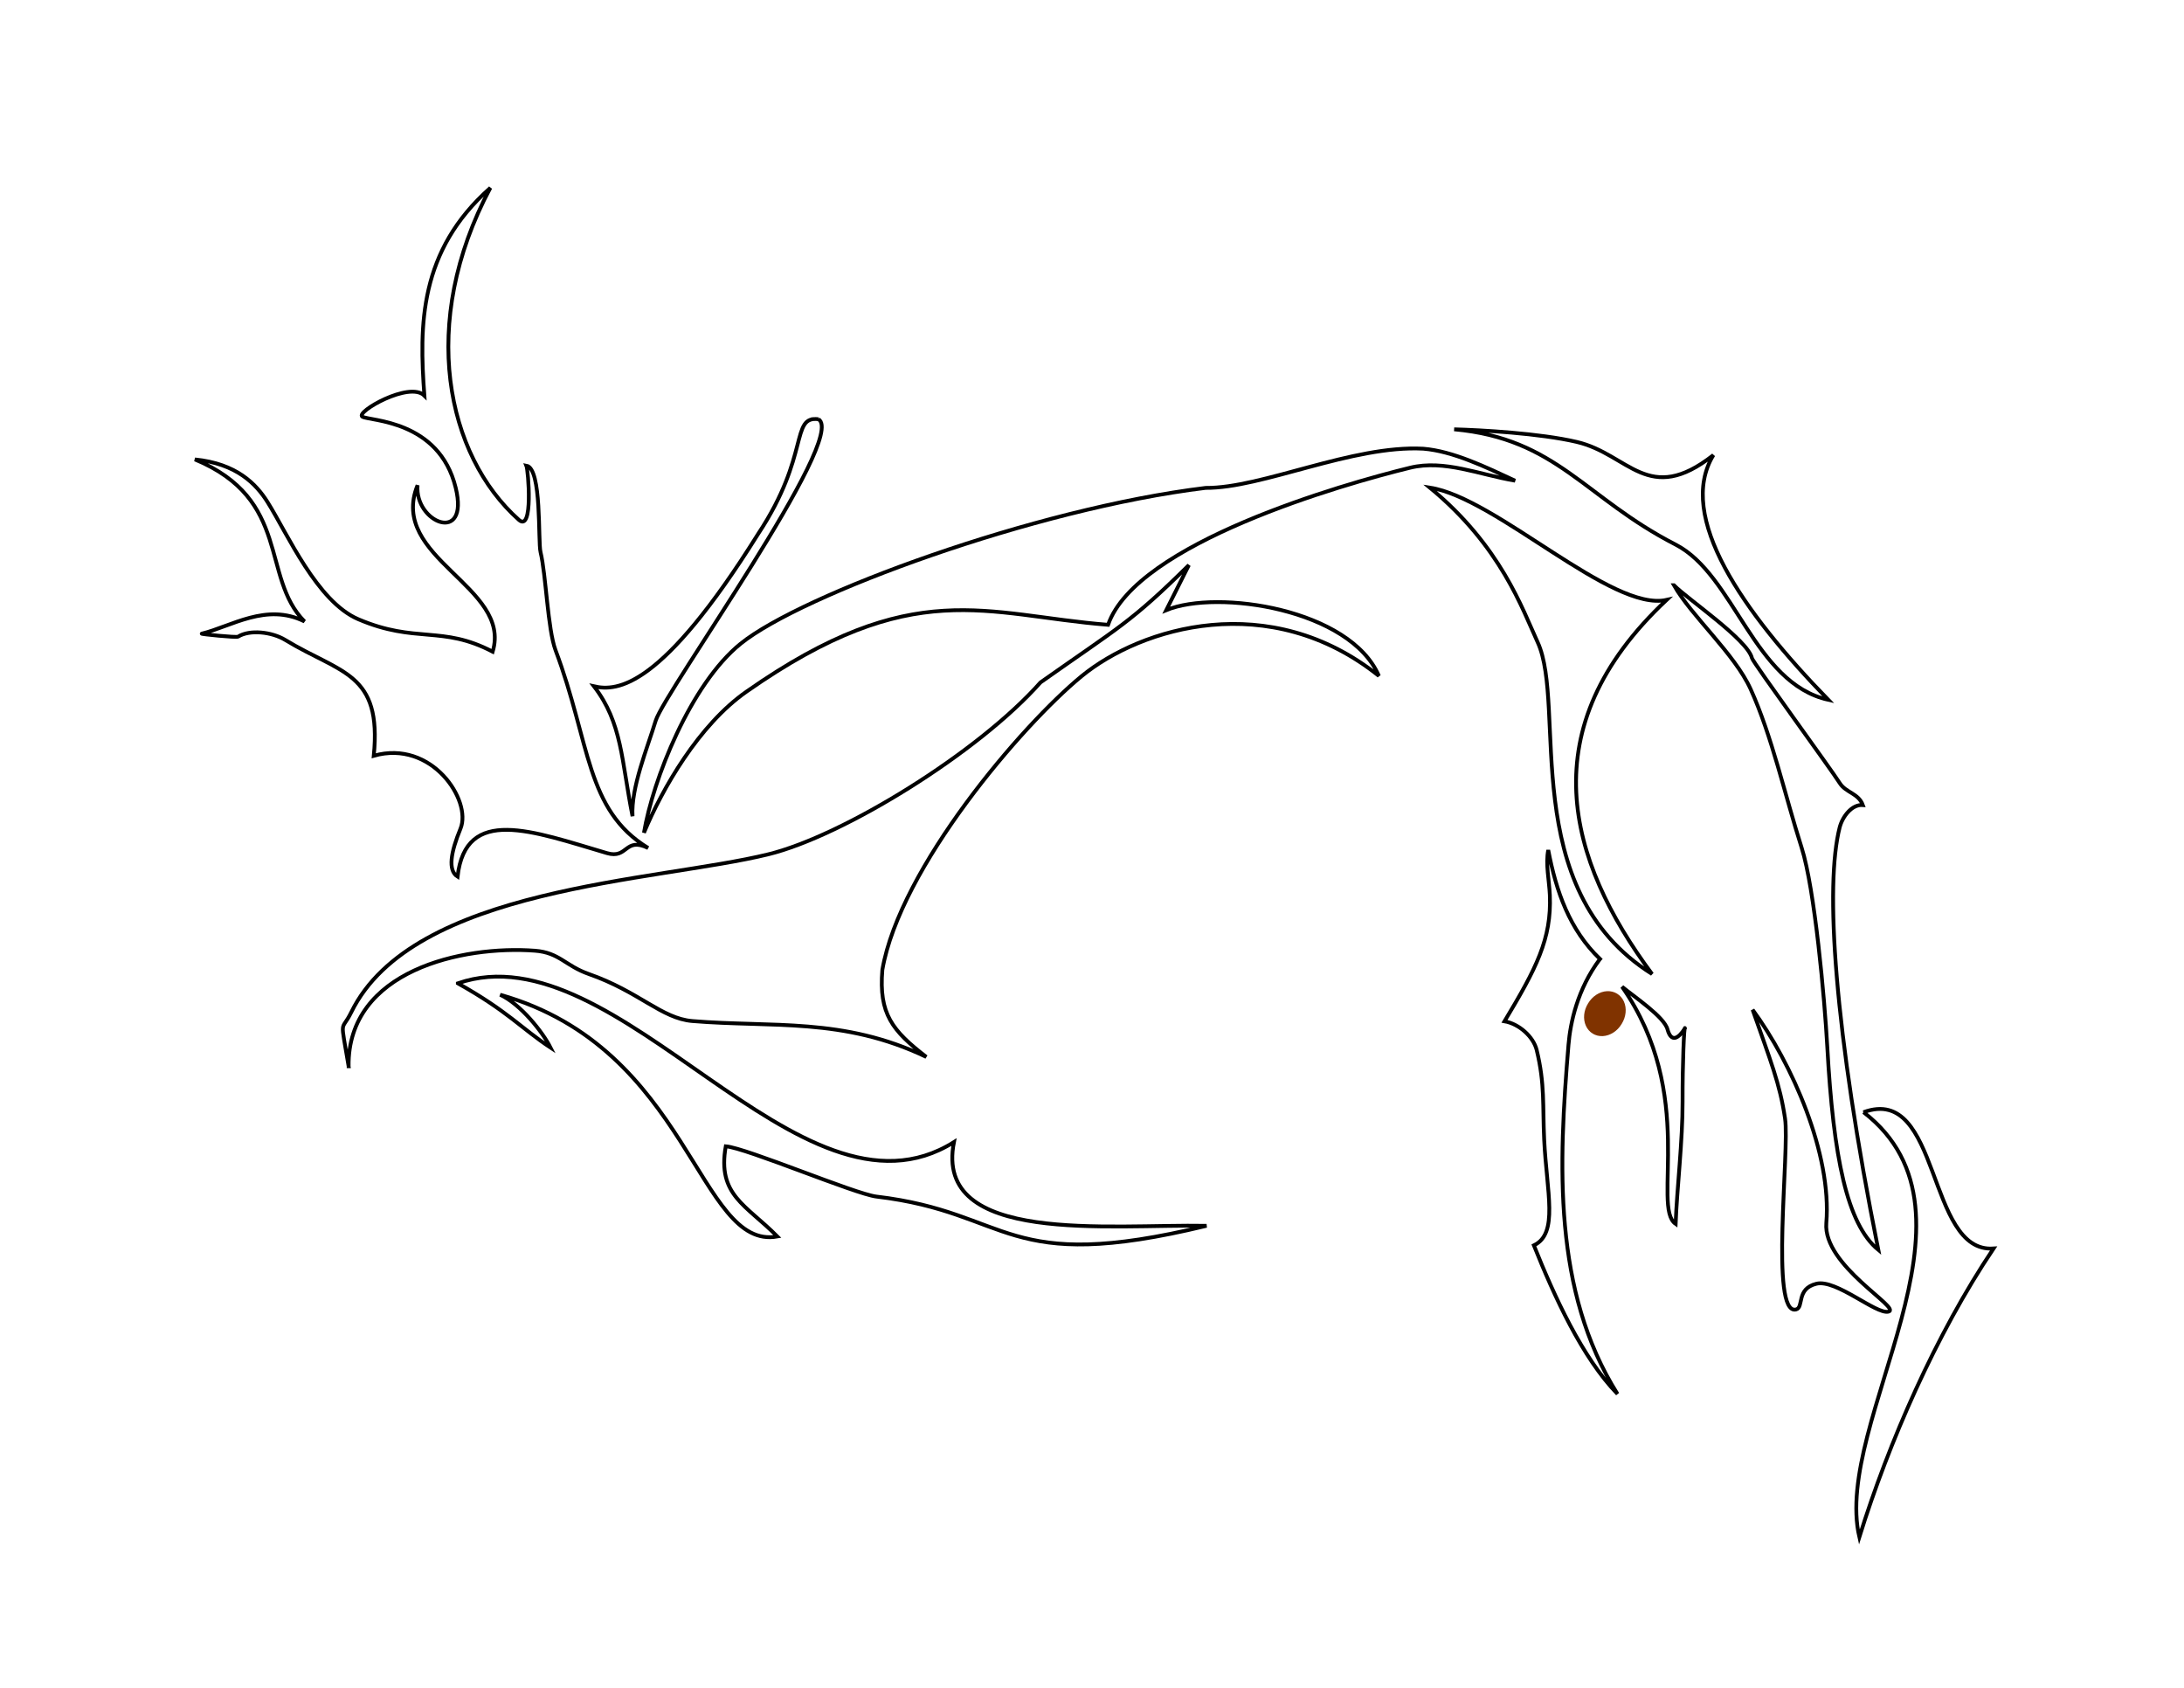
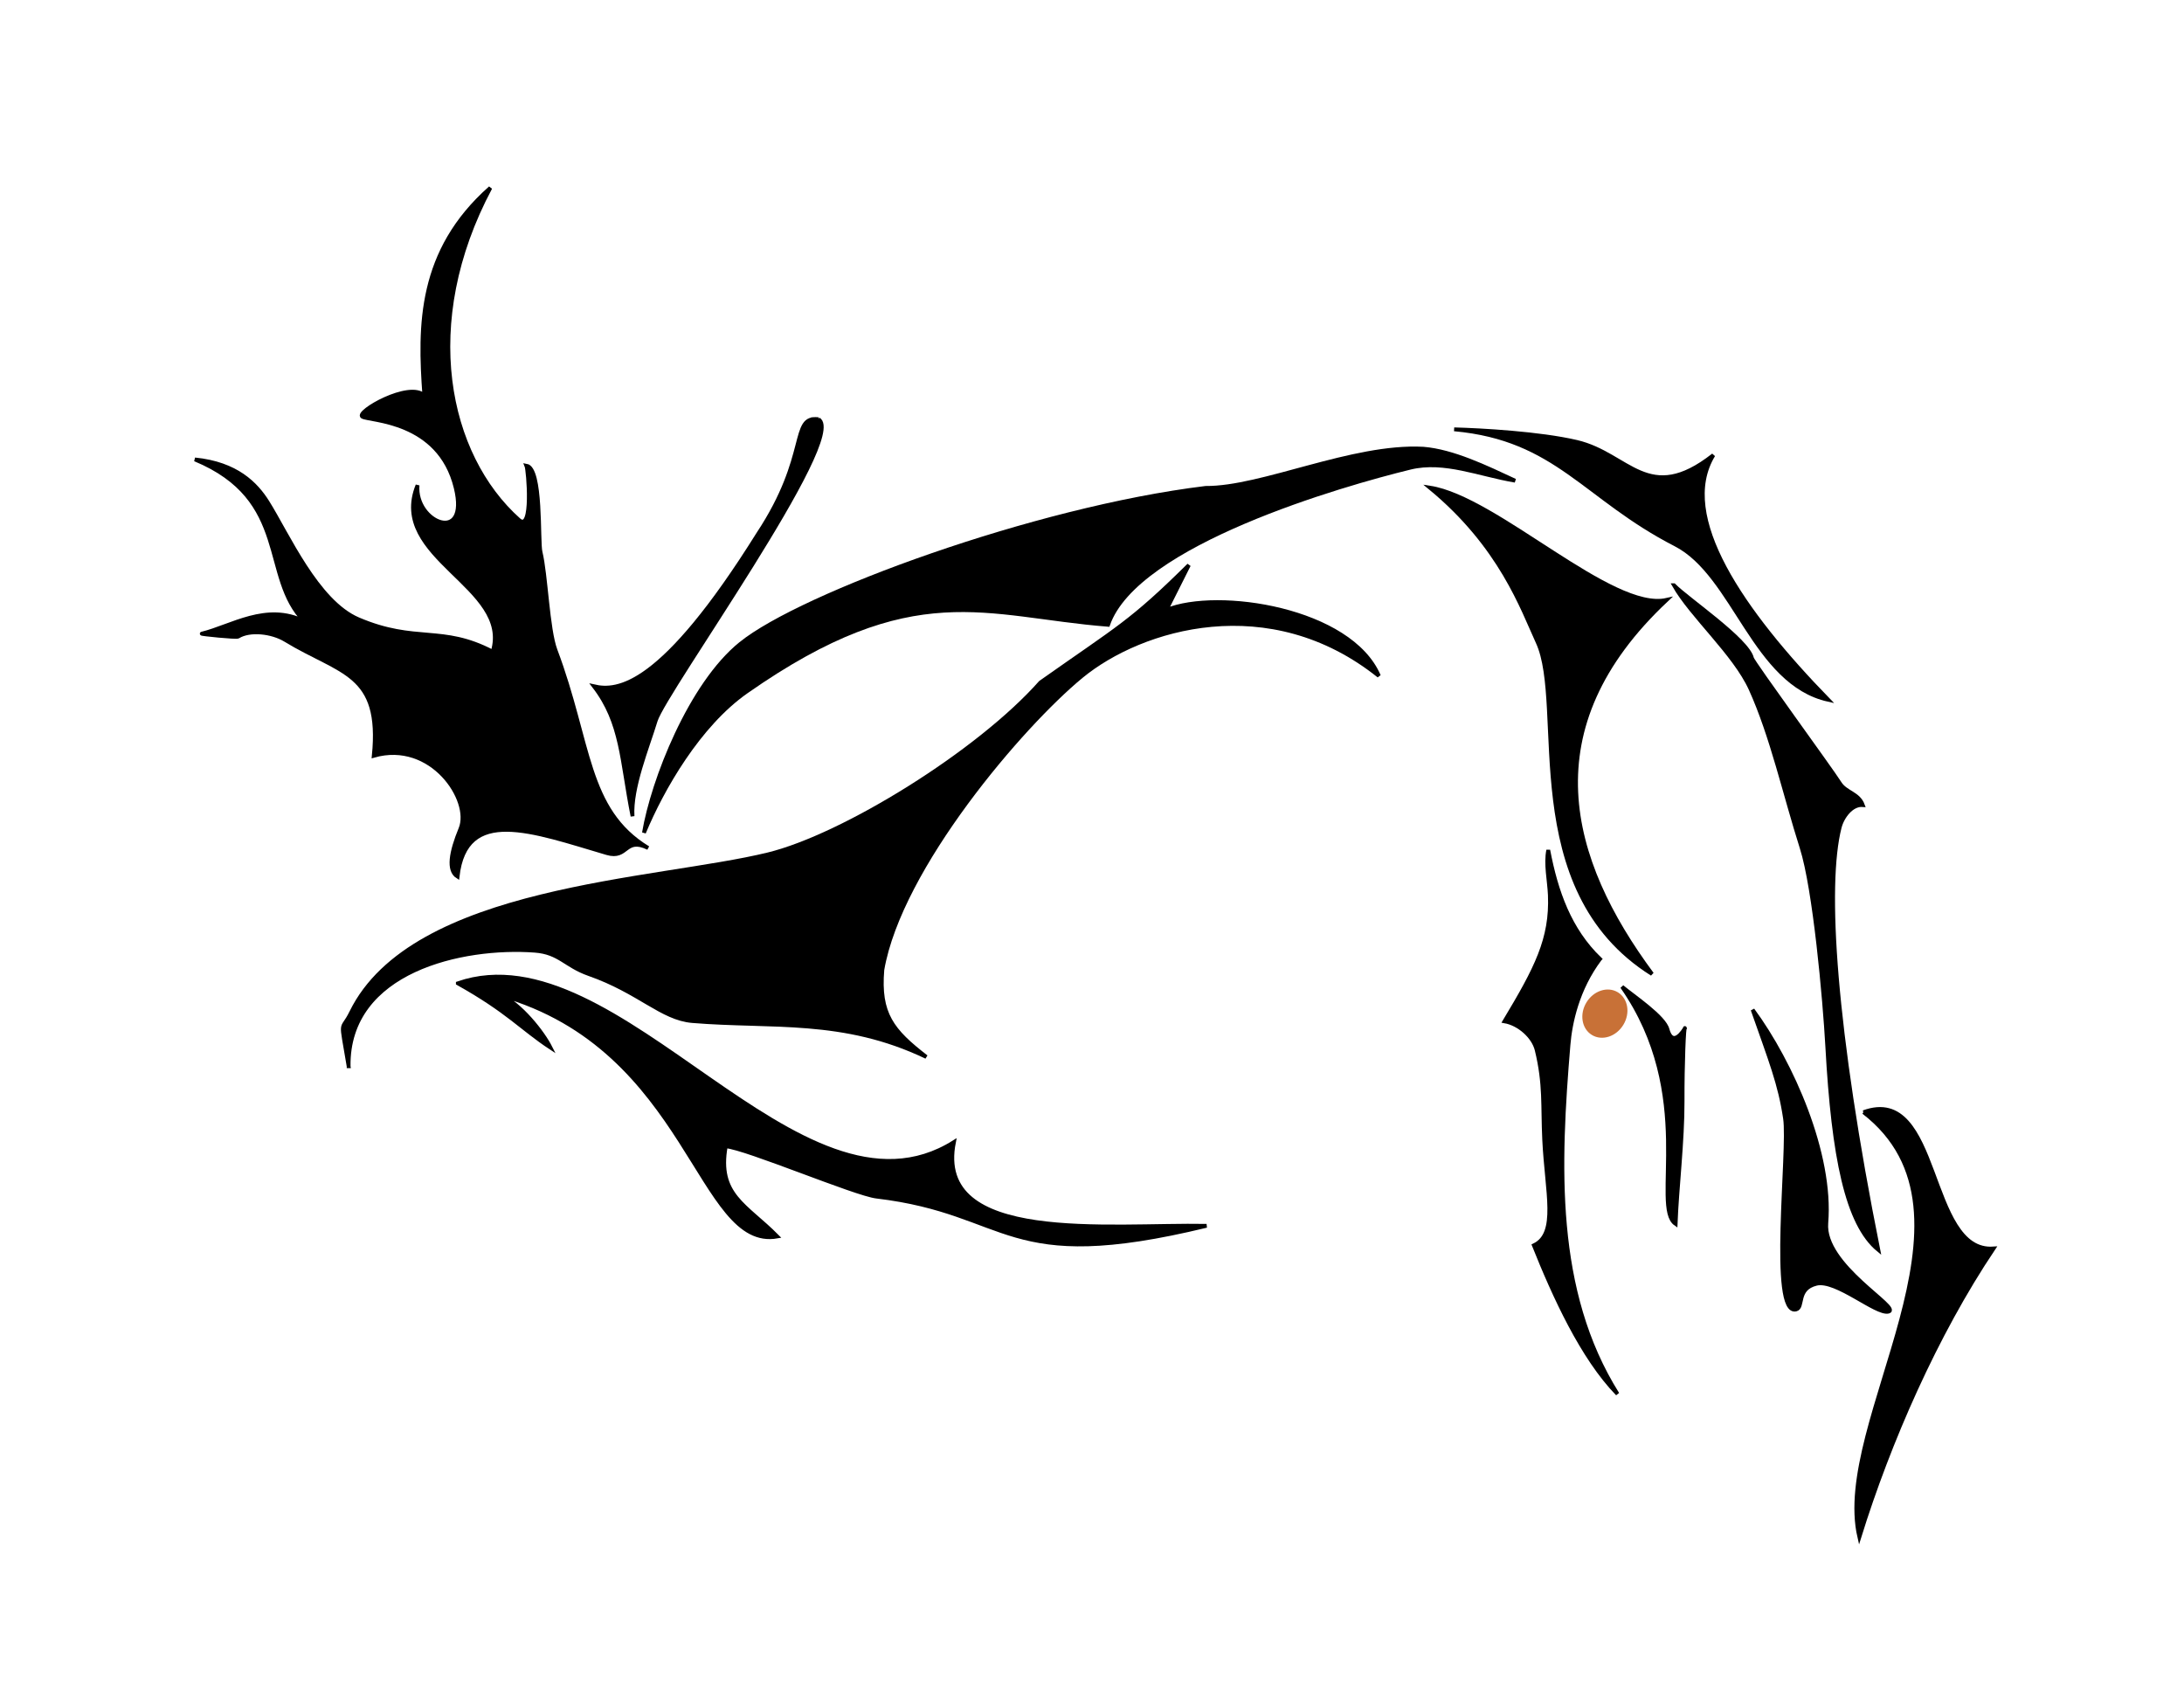
<svg xmlns="http://www.w3.org/2000/svg" width="990" height="765" id="svg3016" version="1.1">
  <defs id="defs3018" />
  <g id="layer1" transform="translate(0,-287.3622)">
-     <path style="fill:none;stroke:#000000;stroke-width:1.723px;stroke-linecap:butt;stroke-linejoin:miter;stroke-opacity:1" d="m 207.407,684.7 c 3.675,-32.353 33.793,-20.668 67.714,-10.672 9.593,2.827 7.935,-7.49 18.694,-2.314 -28.399,-17.274 -26.154,-47.539 -41.99,-89.644 -3.57,-9.492 -4.301,-34.204 -6.802,-44.472 -1.207,-4.956 0.67,-38.002 -6.412,-39.193 0.819,1.915 3.228,30.491 -3.42,24.57 -32.825,-29.235 -45.619,-89.187 -12.916,-150.469 -32.368,28.635 -32.267,62.262 -29.909,94.17 -6.684,-6.725 -31.396,7.488 -28.131,9.539 3.176,1.995 34.818,1.369 42.337,32.234 6.317,25.933 -18.712,15.835 -17.301,-1.16 -13.405,33.046 42.987,45.876 34.055,75.454 -23.031,-12.074 -34.792,-3.561 -60.912,-14.721 -18.712,-7.995 -32.037,-38.602 -41.155,-53.123 -5.146,-8.196 -14.014,-17.415 -32.917,-19.301 43.853,18.186 29.751,53.259 49.686,73.438 -17.257,-8.603 -33.203,2.266 -46.575,5.523 -0.768,0.187 15.671,1.859 16.456,1.366 5.253,-3.298 15.297,-2.22 21.415,1.501 25.228,15.345 43.874,14.643 40.104,52.483 26.214,-7.484 44.576,20.228 39.318,33.021 -4.405,10.719 -5.844,18.892 -1.339,21.771 z" id="path4794" />
-     <path style="fill:none;stroke:#000000;stroke-width:1.723px;stroke-linecap:butt;stroke-linejoin:miter;stroke-opacity:1" d="m 158.024,770.625 c -3.833,-23.057 -3.473,-14.94 1.203,-24.477 27.924,-56.953 138.193,-59.115 189.028,-71.573 33.941,-8.318 95.165,-46.037 123.395,-77.91 35.683,-25.18 40.817,-27.052 67.259,-53.176 l -10.255,20.412 c 23.341,-9.597 83.453,-0.43 96.386,29.816 -49.471,-39.567 -107.68,-22.096 -134.772,0.135 -27.092,22.231 -82.289,86.745 -90.3,133.065 -1.66,19.995 4.472,27.568 19.919,39.486 -37.773,-18.062 -69.934,-13.261 -106.072,-16.261 -13.902,-1.154 -24.11,-13.323 -46.836,-21.285 -10.842,-3.798 -13.38,-9.765 -24.526,-10.596 -32.724,-2.44 -84.957,8.915 -84.43,52.364 z" id="path4796" />
-     <path style="fill:none;stroke:#000000;stroke-width:1.723px;stroke-linecap:butt;stroke-linejoin:miter;stroke-opacity:1" d="m 207.537,733.037 c 72.895,-25.17 154.867,115.93 224.887,71.964 -9.324,46.899 70.5,37.11 114.49,37.947 -92.337,22.386 -87.902,-5.916 -149.677,-13.253 -9.552,-1.134 -58.871,-22.008 -68.251,-22.786 -3.952,22.151 9.168,26.48 23.393,40.879 -35.896,6.449 -39.622,-85.313 -125.666,-109.569 9.337,4.297 19.355,17.012 22.862,23.99 -13.222,-8.71 -19.34,-16.48 -42.039,-29.171 z" id="path4798" />
-     <path style="fill:none;stroke:#000000;stroke-width:1.723px;stroke-linecap:butt;stroke-linejoin:miter;stroke-opacity:1" d="m 370.977,477.358 c -12.786,-1.484 -3.675,16.259 -27.226,51.865 -43.811,70.1 -63.945,71.62 -74.506,69.204 12.801,16.626 12.409,33.477 17.48,58.89 -0.77,-12.941 6.702,-30.839 10.499,-43.312 4.037,-13.263 87.521,-128.874 73.752,-136.647 z" id="path4800" />
-     <path style="fill:none;stroke:#000000;stroke-width:1.723px;stroke-linecap:butt;stroke-linejoin:miter;stroke-opacity:1" d="m 335.746,579.094 c 27.624,-22.289 133.251,-61.166 210.763,-70.597 25.544,0.221 66.511,-19.494 98.679,-17.767 13.435,1.115 28.251,8.283 41.6,14.499 -16.111,-2.692 -32.068,-9.655 -47.562,-5.881 -30.51,7.432 -124.105,34.19 -136.943,71.202 -55.703,-4.418 -88.169,-22.716 -163.924,30.301 -21.637,15.143 -38.171,44.001 -46.454,63.939 3.984,-23.716 20.99,-67.257 43.841,-85.695 z" id="path4837" />
-     <path style="fill:none;stroke:#000000;stroke-width:1.723px;stroke-linecap:butt;stroke-linejoin:miter;stroke-opacity:1" d="m 648.142,508.372 c 30.141,4.619 82.48,56.536 107.341,50.885 -62.091,58.167 -44.943,117.946 -6.618,169.559 -61.568,-38.684 -38.491,-121.414 -51.86,-150.388 -6.974,-15.115 -16.656,-43.522 -48.863,-70.056 z" id="path4859" />
-     <path transform="matrix(1.472112,0.8954119,-0.8954119,1.472112,487.4112,-1066.381)" style="fill:#803300" id="path4861" d="m 671.071,826.648 a 5.179,6.071 0 1 1 -10.357,0 5.179,6.071 0 1 1 10.357,0 z" />
-     <path style="fill:none;stroke:#000000;stroke-width:1.723px;stroke-linecap:butt;stroke-linejoin:miter;stroke-opacity:1" d="m 762.71,786.575 c -0.061,-17.379 0.706,-34.792 1.098,-33.185 -2.943,4.689 -6.212,6.689 -7.919,0.585 -1.392,-5.714 -15.442,-15.059 -20.621,-19.385 34.207,48.959 13.186,99.857 24.283,107.505 0.6,-15.907 3.221,-37.8 3.159,-55.52 z" id="path4863" />
-     <path style="fill:none;stroke:#000000;stroke-width:1.723px;stroke-linecap:butt;stroke-linejoin:miter;stroke-opacity:1" d="m 725.265,722.024 c -10.251,13.616 -13.45,28.963 -14.271,38.857 -4.52,54.45 -7.114,111.583 22.209,158.282 -16.026,-16.463 -28.67,-44.29 -37.903,-67.351 11.28,-5.347 5.815,-23.929 4.67,-47.939 -0.738,-15.474 0.389,-25.062 -3.396,-40.6 -1.476,-6.061 -8.061,-11.905 -14.591,-13.017 14.365,-23.919 21.383,-37.284 20.556,-57.183 -0.279,-6.716 -2.008,-14.064 -0.721,-20.426 3.584,18.789 9.632,36.108 23.448,49.375 z" id="path4865" />
-     <path style="fill:none;stroke:#000000;stroke-width:1.723px;stroke-linecap:butt;stroke-linejoin:miter;stroke-opacity:1" d="m 659.172,481.949 c 12.137,0.319 38.921,1.807 55.584,5.718 23.664,5.554 32.331,29.192 61.914,5.968 -16.896,27.834 13.321,71.088 52.098,110.918 -33.818,-7.521 -42.506,-56.655 -69.254,-70.379 -41.348,-21.215 -53.788,-47.99 -100.342,-52.225 z" id="path4915" />
-     <path style="fill:none;stroke:#000000;stroke-width:1.723px;stroke-linecap:butt;stroke-linejoin:miter;stroke-opacity:1" d="m 758.794,552.628 c 7.938,13.981 27.467,31.026 34.754,47.069 9.658,21.263 15.494,47.902 23.128,71.888 5.932,18.637 10.431,68.533 11.628,90.254 2.758,50.049 8.91,80.323 23.125,92.025 -20.096,-100.225 -24.198,-165.28 -17.523,-191.445 1.275,-4.998 5.587,-10.582 10.51,-10.174 -1.996,-5.395 -7.717,-5.563 -10.493,-9.984 -3.944,-6.282 -39.278,-54.609 -39.762,-56.597 -2.051,-8.421 -29.042,-26.634 -35.366,-33.036 z" id="path4917" />
-     <path style="fill:none;stroke:#000000;stroke-width:1.723px;stroke-linecap:butt;stroke-linejoin:miter;stroke-opacity:1" d="m 794.464,745.027 c 17.693,24.044 36.002,65.3 33.399,96.663 -1.606,19.346 34.472,38.628 28.147,40.169 -5.552,1.352 -23.693,-14.83 -32.64,-12.651 -9.319,2.27 -5.547,10.756 -9.252,11.659 -11.918,2.903 -2.811,-72.117 -4.965,-86.571 -2.357,-15.814 -6.529,-25.981 -14.689,-49.269 z" id="path4919" />
-     <path style="fill:none;stroke:#000000;stroke-width:1.723px;stroke-linecap:butt;stroke-linejoin:miter;stroke-opacity:1" d="m 844.736,791.451 c 35.233,-12.908 28.382,64.038 58.939,61.779 -26.192,39.032 -47.435,87.702 -60.841,130.815 -12.218,-52.616 62.232,-146.051 1.903,-192.594 z" id="path4927" />
+     <path style="fill:#000000;stroke:#000000;stroke-width:1.723px;stroke-linecap:butt;stroke-linejoin:miter;stroke-opacity:1" d="m 207.407,684.7 c 3.675,-32.353 33.793,-20.668 67.714,-10.672 9.593,2.827 7.935,-7.49 18.694,-2.314 -28.399,-17.274 -26.154,-47.539 -41.99,-89.644 -3.57,-9.492 -4.301,-34.204 -6.802,-44.472 -1.207,-4.956 0.67,-38.002 -6.412,-39.193 0.819,1.915 3.228,30.491 -3.42,24.57 -32.825,-29.235 -45.619,-89.187 -12.916,-150.469 -32.368,28.635 -32.267,62.262 -29.909,94.17 -6.684,-6.725 -31.396,7.488 -28.131,9.539 3.176,1.995 34.818,1.369 42.337,32.234 6.317,25.933 -18.712,15.835 -17.301,-1.16 -13.405,33.046 42.987,45.876 34.055,75.454 -23.031,-12.074 -34.792,-3.561 -60.912,-14.721 -18.712,-7.995 -32.037,-38.602 -41.155,-53.123 -5.146,-8.196 -14.014,-17.415 -32.917,-19.301 43.853,18.186 29.751,53.259 49.686,73.438 -17.257,-8.603 -33.203,2.266 -46.575,5.523 -0.768,0.187 15.671,1.859 16.456,1.366 5.253,-3.298 15.297,-2.22 21.415,1.501 25.228,15.345 43.874,14.643 40.104,52.483 26.214,-7.484 44.576,20.228 39.318,33.021 -4.405,10.719 -5.844,18.892 -1.339,21.771 z" id="path4794" />
+     <path style="fill:#000000;stroke:#000000;stroke-width:1.723px;stroke-linecap:butt;stroke-linejoin:miter;stroke-opacity:1" d="m 158.024,770.625 c -3.833,-23.057 -3.473,-14.94 1.203,-24.477 27.924,-56.953 138.193,-59.115 189.028,-71.573 33.941,-8.318 95.165,-46.037 123.395,-77.91 35.683,-25.18 40.817,-27.052 67.259,-53.176 l -10.255,20.412 c 23.341,-9.597 83.453,-0.43 96.386,29.816 -49.471,-39.567 -107.68,-22.096 -134.772,0.135 -27.092,22.231 -82.289,86.745 -90.3,133.065 -1.66,19.995 4.472,27.568 19.919,39.486 -37.773,-18.062 -69.934,-13.261 -106.072,-16.261 -13.902,-1.154 -24.11,-13.323 -46.836,-21.285 -10.842,-3.798 -13.38,-9.765 -24.526,-10.596 -32.724,-2.44 -84.957,8.915 -84.43,52.364 z" id="path4796" />
+     <path style="fill:#000000;stroke:#000000;stroke-width:1.723px;stroke-linecap:butt;stroke-linejoin:miter;stroke-opacity:1" d="m 207.537,733.037 c 72.895,-25.17 154.867,115.93 224.887,71.964 -9.324,46.899 70.5,37.11 114.49,37.947 -92.337,22.386 -87.902,-5.916 -149.677,-13.253 -9.552,-1.134 -58.871,-22.008 -68.251,-22.786 -3.952,22.151 9.168,26.48 23.393,40.879 -35.896,6.449 -39.622,-85.313 -125.666,-109.569 9.337,4.297 19.355,17.012 22.862,23.99 -13.222,-8.71 -19.34,-16.48 -42.039,-29.171 z" id="path4798" />
+     <path style="fill:#000000;stroke:#000000;stroke-width:1.723px;stroke-linecap:butt;stroke-linejoin:miter;stroke-opacity:1" d="m 370.977,477.358 c -12.786,-1.484 -3.675,16.259 -27.226,51.865 -43.811,70.1 -63.945,71.62 -74.506,69.204 12.801,16.626 12.409,33.477 17.48,58.89 -0.77,-12.941 6.702,-30.839 10.499,-43.312 4.037,-13.263 87.521,-128.874 73.752,-136.647 z" id="path4800" />
+     <path style="fill:#000000;stroke:#000000;stroke-width:1.723px;stroke-linecap:butt;stroke-linejoin:miter;stroke-opacity:1" d="m 335.746,579.094 c 27.624,-22.289 133.251,-61.166 210.763,-70.597 25.544,0.221 66.511,-19.494 98.679,-17.767 13.435,1.115 28.251,8.283 41.6,14.499 -16.111,-2.692 -32.068,-9.655 -47.562,-5.881 -30.51,7.432 -124.105,34.19 -136.943,71.202 -55.703,-4.418 -88.169,-22.716 -163.924,30.301 -21.637,15.143 -38.171,44.001 -46.454,63.939 3.984,-23.716 20.99,-67.257 43.841,-85.695 z" id="path4837" />
+     <path style="fill:#000000;stroke:#000000;stroke-width:1.723px;stroke-linecap:butt;stroke-linejoin:miter;stroke-opacity:1" d="m 648.142,508.372 c 30.141,4.619 82.48,56.536 107.341,50.885 -62.091,58.167 -44.943,117.946 -6.618,169.559 -61.568,-38.684 -38.491,-121.414 -51.86,-150.388 -6.974,-15.115 -16.656,-43.522 -48.863,-70.056 z" id="path4859" />
+     <path transform="matrix(1.472112,0.8954119,-0.8954119,1.472112,487.4112,-1066.381)" style="fill:#c87137;stroke:#c87137" id="path4861" d="m 671.071,826.648 c 0,3.353 -2.319,6.071 -5.179,6.071 -2.86,0 -5.179,-2.718 -5.179,-6.071 0,-3.353 2.319,-6.071 5.179,-6.071 2.86,0 5.179,2.718 5.179,6.071 z" />
+     <path style="fill:#000000;stroke:#000000;stroke-width:1.723px;stroke-linecap:butt;stroke-linejoin:miter;stroke-opacity:1" d="m 762.71,786.575 c -0.061,-17.379 0.706,-34.792 1.098,-33.185 -2.943,4.689 -6.212,6.689 -7.919,0.585 -1.392,-5.714 -15.442,-15.059 -20.621,-19.385 34.207,48.959 13.186,99.857 24.283,107.505 0.6,-15.907 3.221,-37.8 3.159,-55.52 z" id="path4863" />
+     <path style="fill:#000000;stroke:#000000;stroke-width:1.723px;stroke-linecap:butt;stroke-linejoin:miter;stroke-opacity:1" d="m 725.265,722.024 c -10.251,13.616 -13.45,28.963 -14.271,38.857 -4.52,54.45 -7.114,111.583 22.209,158.282 -16.026,-16.463 -28.67,-44.29 -37.903,-67.351 11.28,-5.347 5.815,-23.929 4.67,-47.939 -0.738,-15.474 0.389,-25.062 -3.396,-40.6 -1.476,-6.061 -8.061,-11.905 -14.591,-13.017 14.365,-23.919 21.383,-37.284 20.556,-57.183 -0.279,-6.716 -2.008,-14.064 -0.721,-20.426 3.584,18.789 9.632,36.108 23.448,49.375 z" id="path4865" />
+     <path style="fill:#000000;stroke:#000000;stroke-width:1.723px;stroke-linecap:butt;stroke-linejoin:miter;stroke-opacity:1" d="m 659.172,481.949 c 12.137,0.319 38.921,1.807 55.584,5.718 23.664,5.554 32.331,29.192 61.914,5.968 -16.896,27.834 13.321,71.088 52.098,110.918 -33.818,-7.521 -42.506,-56.655 -69.254,-70.379 -41.348,-21.215 -53.788,-47.99 -100.342,-52.225 z" id="path4915" />
+     <path style="fill:#000000;stroke:#000000;stroke-width:1.723px;stroke-linecap:butt;stroke-linejoin:miter;stroke-opacity:1" d="m 758.794,552.628 c 7.938,13.981 27.467,31.026 34.754,47.069 9.658,21.263 15.494,47.902 23.128,71.888 5.932,18.637 10.431,68.533 11.628,90.254 2.758,50.049 8.91,80.323 23.125,92.025 -20.096,-100.225 -24.198,-165.28 -17.523,-191.445 1.275,-4.998 5.587,-10.582 10.51,-10.174 -1.996,-5.395 -7.717,-5.563 -10.493,-9.984 -3.944,-6.282 -39.278,-54.609 -39.762,-56.597 -2.051,-8.421 -29.042,-26.634 -35.366,-33.036 z" id="path4917" />
+     <path style="fill:#000000;stroke:#000000;stroke-width:1.723px;stroke-linecap:butt;stroke-linejoin:miter;stroke-opacity:1" d="m 794.464,745.027 c 17.693,24.044 36.002,65.3 33.399,96.663 -1.606,19.346 34.472,38.628 28.147,40.169 -5.552,1.352 -23.693,-14.83 -32.64,-12.651 -9.319,2.27 -5.547,10.756 -9.252,11.659 -11.918,2.903 -2.811,-72.117 -4.965,-86.571 -2.357,-15.814 -6.529,-25.981 -14.689,-49.269 z" id="path4919" />
+     <path style="fill:#000000;stroke:#000000;stroke-width:1.723px;stroke-linecap:butt;stroke-linejoin:miter;stroke-opacity:1" d="m 844.736,791.451 c 35.233,-12.908 28.382,64.038 58.939,61.779 -26.192,39.032 -47.435,87.702 -60.841,130.815 -12.218,-52.616 62.232,-146.051 1.903,-192.594 z" id="path4927" />
  </g>
</svg>
